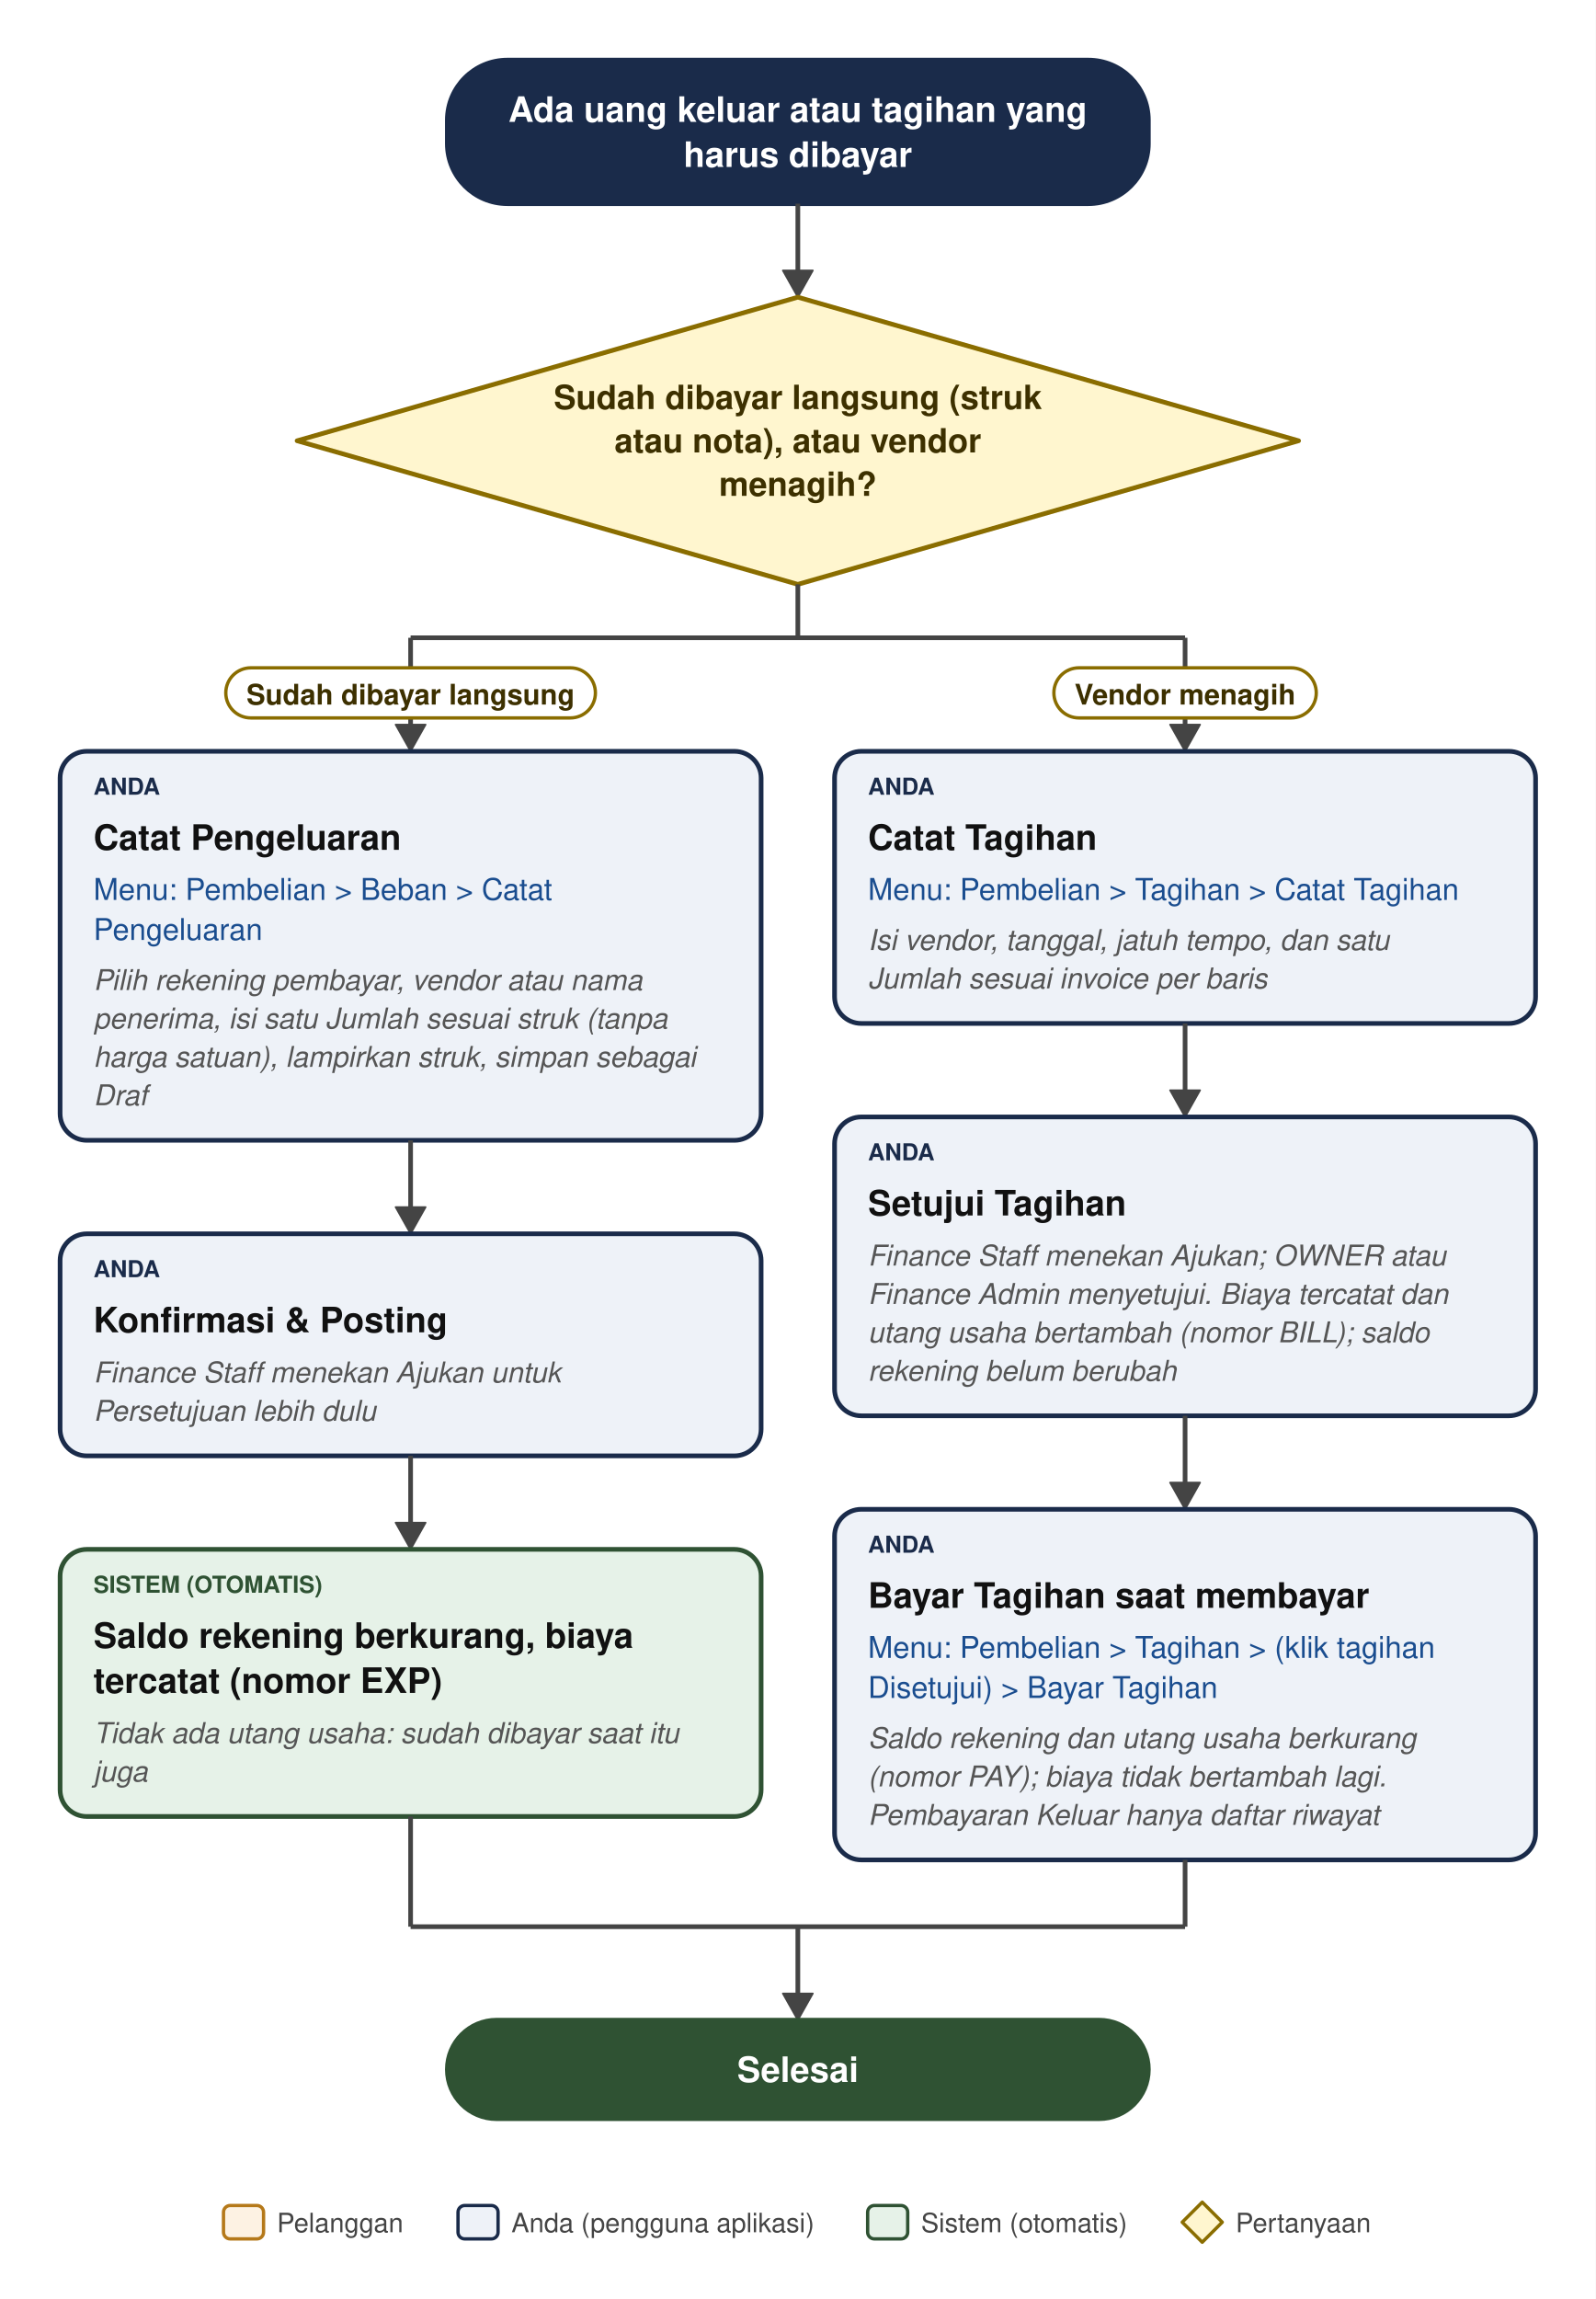
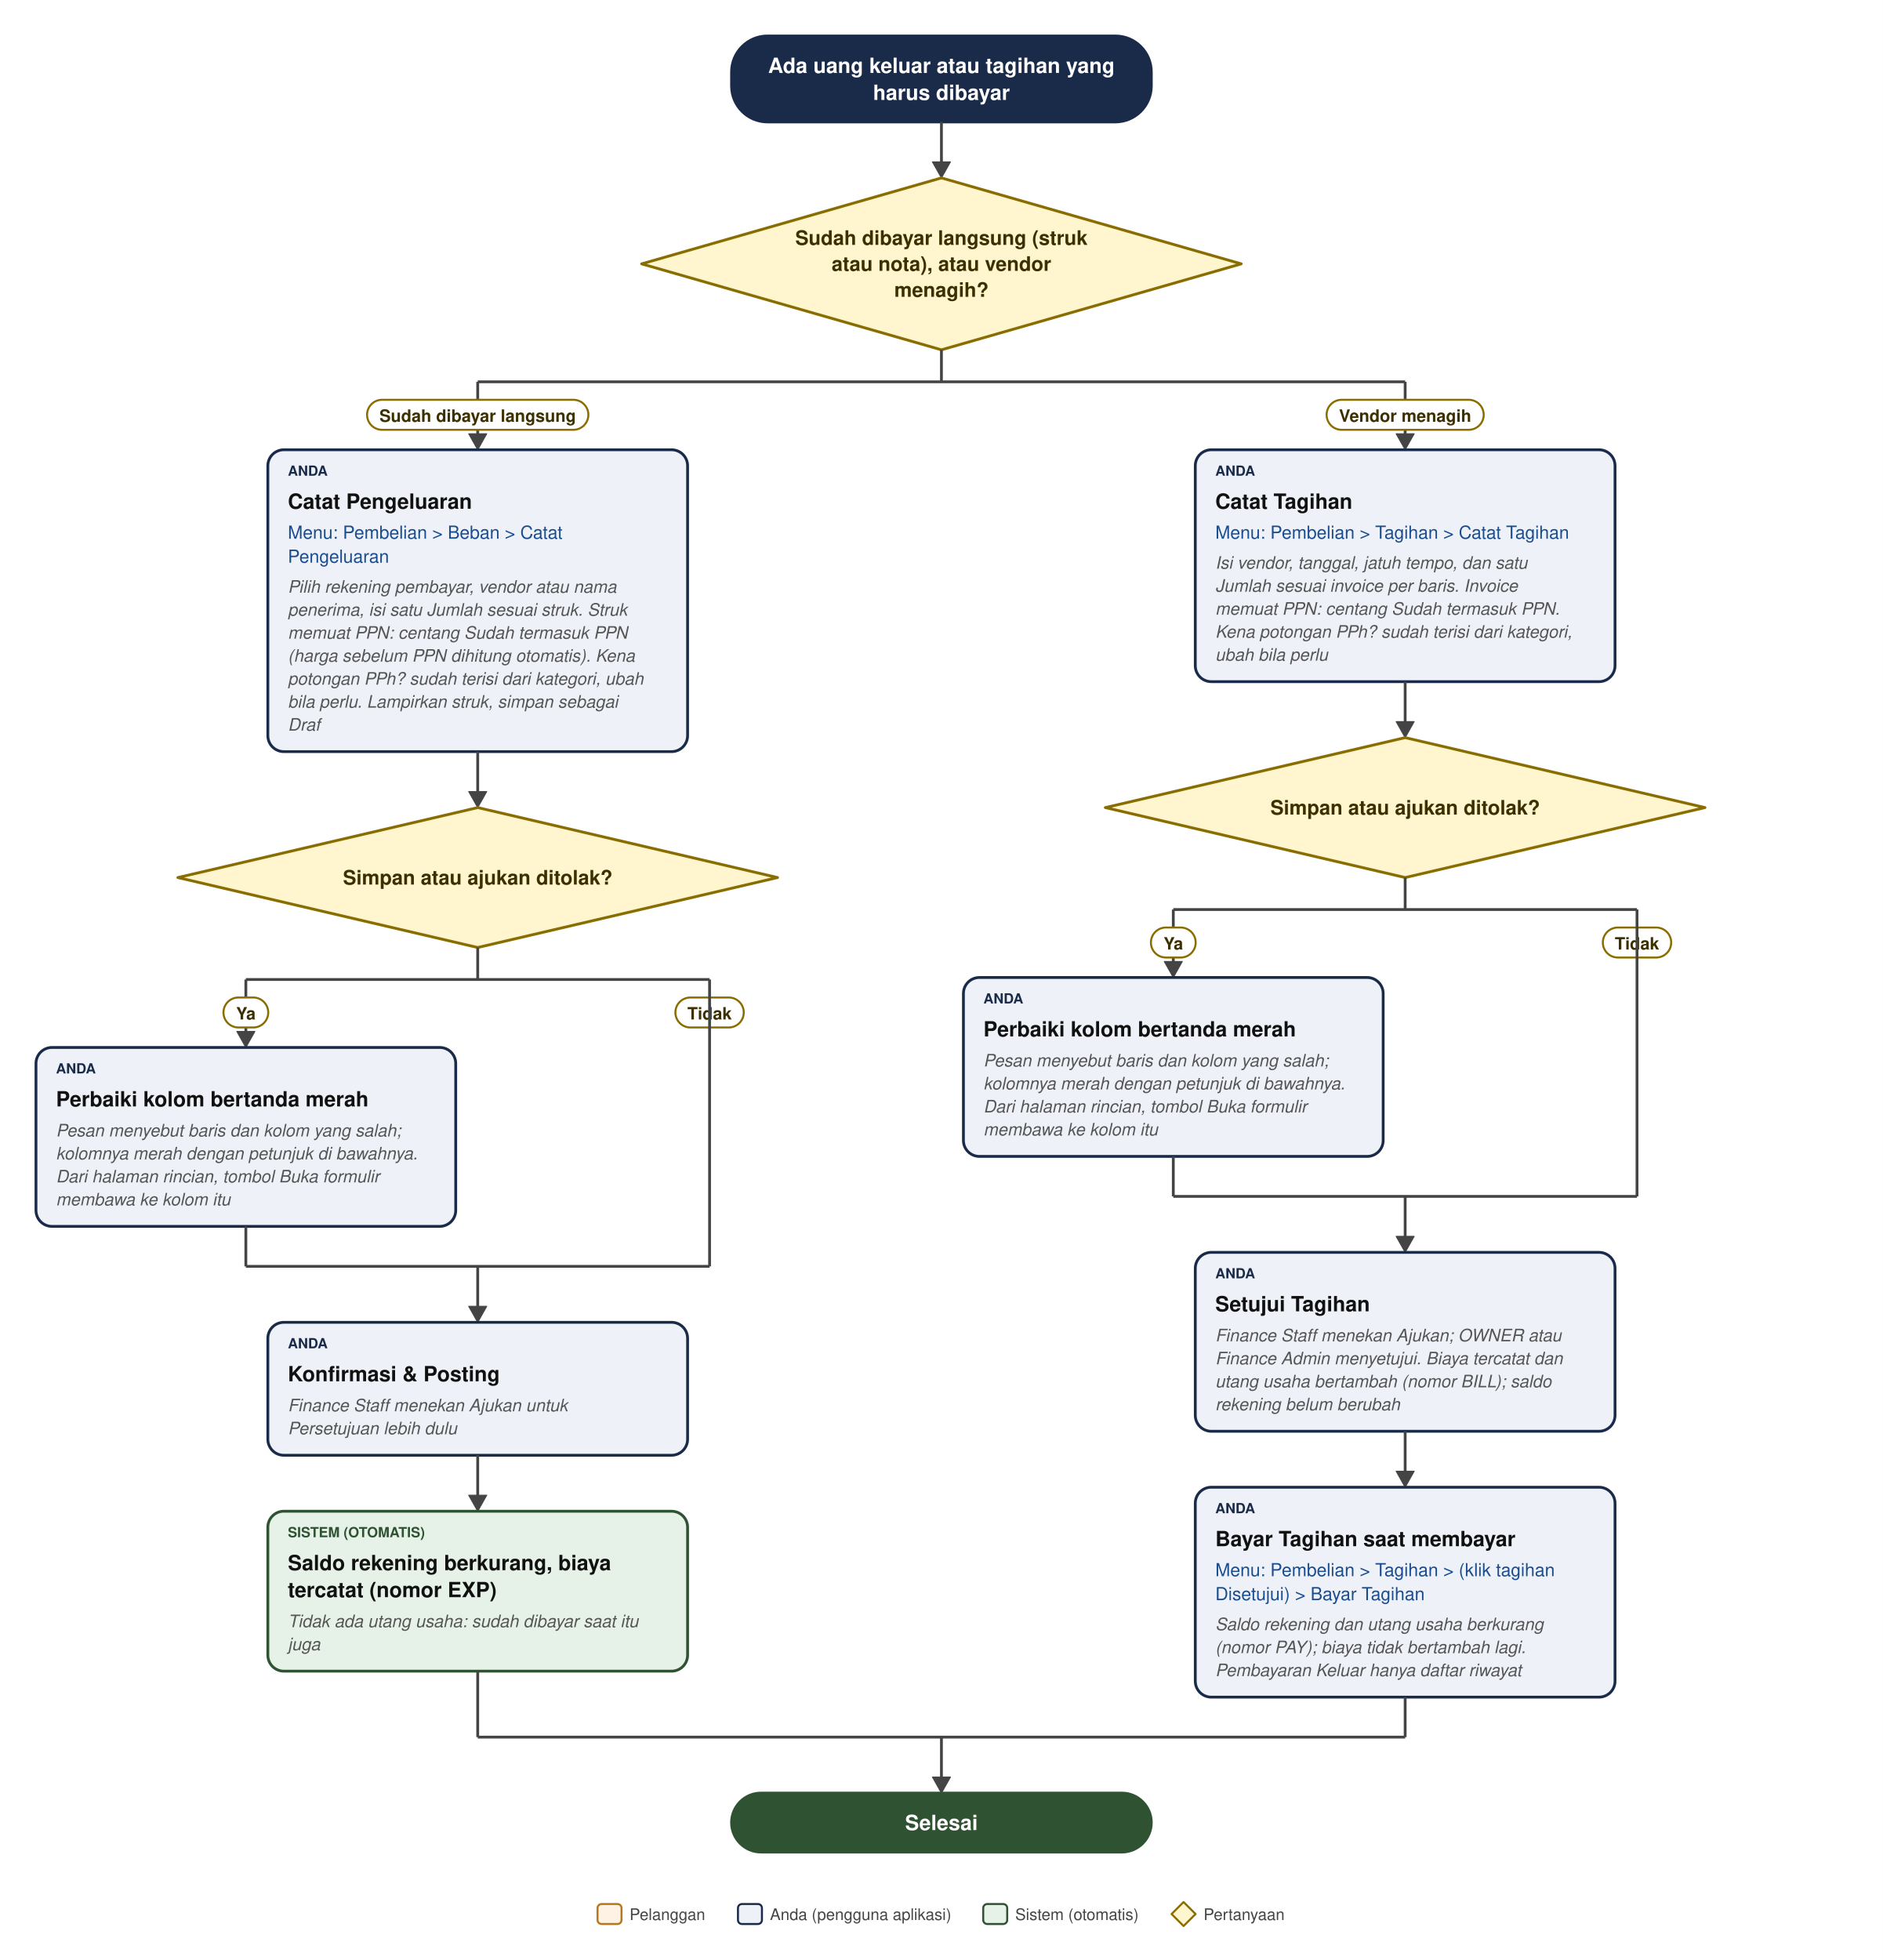
- <svg xmlns="http://www.w3.org/2000/svg" viewBox="0 0 478 688.5" width="478" height="688.5" role="img" aria-label="Mau Mencatat Pengeluaran atau Membayar Vendor: Pakai Menu yang Mana?" font-family="Helvetica, Arial, sans-serif">
+ <svg xmlns="http://www.w3.org/2000/svg" viewBox="0 0 942 980.5" width="942" height="980.5" role="img" aria-label="Mau Mencatat Pengeluaran atau Membayar Vendor: Pakai Menu yang Mana?" font-family="Helvetica, Arial, sans-serif">
  <rect width="100%" height="100%" fill="#ffffff" />
-   <rect x="134" y="18" width="210" height="43" rx="18" fill="#1a2b4a" stroke="#1a2b4a" stroke-width="1.4" />
-   <text x="239" y="36.5" font-size="10.5" font-weight="bold" fill="#ffffff" text-anchor="middle">Ada uang keluar atau tagihan yang</text>
-   <text x="239" y="50" font-size="10.5" font-weight="bold" fill="#ffffff" text-anchor="middle">harus dibayar</text>
-   <polyline points="239,61 239,84" fill="none" stroke="#444444" stroke-width="1.4" />
-   <polygon points="239,89 234.5,81 243.5,81" fill="#444444" stroke="#444444" stroke-width="0.5" stroke-linejoin="round" />
-   <polygon points="239,89 389,132 239,175 89,132" fill="#fff6cf" stroke="#8a6d00" stroke-width="1.4" stroke-linejoin="round" />
-   <text x="239" y="122.5" font-size="10" font-weight="bold" fill="#3d3000" text-anchor="middle">Sudah dibayar langsung (struk</text>
-   <text x="239" y="135.5" font-size="10" font-weight="bold" fill="#3d3000" text-anchor="middle">atau nota), atau vendor</text>
-   <text x="239" y="148.5" font-size="10" font-weight="bold" fill="#3d3000" text-anchor="middle">menagih?</text>
-   <polyline points="239,175 239,191" fill="none" stroke="#444444" stroke-width="1.4" />
-   <polyline points="123,191 355,191" fill="none" stroke="#444444" stroke-width="1.4" />
-   <polyline points="123,191 123,220" fill="none" stroke="#444444" stroke-width="1.4" />
-   <polygon points="123,225 118.5,217 127.5,217" fill="#444444" stroke="#444444" stroke-width="0.5" stroke-linejoin="round" />
-   <rect x="18" y="225" width="210" height="116.5" rx="8" fill="#eef2f8" stroke="#1a2b4a" stroke-width="1.4" />
-   <text x="28" y="238" font-size="7" font-weight="bold" fill="#1a2b4a" text-anchor="start">ANDA</text>
-   <text x="28" y="254.5" font-size="10.5" font-weight="bold" fill="#111111" text-anchor="start">Catat Pengeluaran</text>
-   <text x="28" y="269.5" font-size="9" fill="#1a4d8f" text-anchor="start">Menu: Pembelian &gt; Beban &gt; Catat</text>
-   <text x="28" y="281.5" font-size="9" fill="#1a4d8f" text-anchor="start">Pengeluaran</text>
-   <text x="28" y="296.5" font-size="8.6" font-style="italic" fill="#555555" text-anchor="start">Pilih rekening pembayar, vendor atau nama</text>
-   <text x="28" y="308" font-size="8.6" font-style="italic" fill="#555555" text-anchor="start">penerima, isi satu Jumlah sesuai struk (tanpa</text>
-   <text x="28" y="319.5" font-size="8.6" font-style="italic" fill="#555555" text-anchor="start">harga satuan), lampirkan struk, simpan sebagai</text>
-   <text x="28" y="331" font-size="8.6" font-style="italic" fill="#555555" text-anchor="start">Draf</text>
-   <polyline points="123,341.5 123,364.5" fill="none" stroke="#444444" stroke-width="1.4" />
-   <polygon points="123,369.5 118.5,361.5 127.5,361.5" fill="#444444" stroke="#444444" stroke-width="0.5" stroke-linejoin="round" />
-   <rect x="18" y="369.5" width="210" height="66.5" rx="8" fill="#eef2f8" stroke="#1a2b4a" stroke-width="1.4" />
-   <text x="28" y="382.5" font-size="7" font-weight="bold" fill="#1a2b4a" text-anchor="start">ANDA</text>
-   <text x="28" y="399" font-size="10.5" font-weight="bold" fill="#111111" text-anchor="start">Konfirmasi &amp; Posting</text>
-   <text x="28" y="414" font-size="8.6" font-style="italic" fill="#555555" text-anchor="start">Finance Staff menekan Ajukan untuk</text>
-   <text x="28" y="425.5" font-size="8.6" font-style="italic" fill="#555555" text-anchor="start">Persetujuan lebih dulu</text>
-   <polyline points="123,436 123,459" fill="none" stroke="#444444" stroke-width="1.4" />
-   <polygon points="123,464 118.5,456 127.5,456" fill="#444444" stroke="#444444" stroke-width="0.5" stroke-linejoin="round" />
-   <rect x="18" y="464" width="210" height="80" rx="8" fill="#e6f2e8" stroke="#2f5233" stroke-width="1.4" />
-   <text x="28" y="477" font-size="7" font-weight="bold" fill="#2f5233" text-anchor="start">SISTEM (OTOMATIS)</text>
-   <text x="28" y="493.5" font-size="10.5" font-weight="bold" fill="#111111" text-anchor="start">Saldo rekening berkurang, biaya</text>
-   <text x="28" y="507" font-size="10.5" font-weight="bold" fill="#111111" text-anchor="start">tercatat (nomor EXP)</text>
-   <text x="28" y="522" font-size="8.6" font-style="italic" fill="#555555" text-anchor="start">Tidak ada utang usaha: sudah dibayar saat itu</text>
-   <text x="28" y="533.5" font-size="8.6" font-style="italic" fill="#555555" text-anchor="start">juga</text>
-   <rect x="67.64" y="200" width="110.72" height="15" rx="7.5" fill="#ffffff" stroke="#8a6d00" stroke-width="1" />
-   <text x="123" y="211" font-size="8.5" font-weight="bold" fill="#3d3000" text-anchor="middle">Sudah dibayar langsung</text>
-   <polyline points="355,191 355,220" fill="none" stroke="#444444" stroke-width="1.4" />
-   <polygon points="355,225 350.5,217 359.5,217" fill="#444444" stroke="#444444" stroke-width="0.5" stroke-linejoin="round" />
-   <rect x="250" y="225" width="210" height="81.5" rx="8" fill="#eef2f8" stroke="#1a2b4a" stroke-width="1.4" />
-   <text x="260" y="238" font-size="7" font-weight="bold" fill="#1a2b4a" text-anchor="start">ANDA</text>
-   <text x="260" y="254.5" font-size="10.5" font-weight="bold" fill="#111111" text-anchor="start">Catat Tagihan</text>
-   <text x="260" y="269.5" font-size="9" fill="#1a4d8f" text-anchor="start">Menu: Pembelian &gt; Tagihan &gt; Catat Tagihan</text>
-   <text x="260" y="284.5" font-size="8.6" font-style="italic" fill="#555555" text-anchor="start">Isi vendor, tanggal, jatuh tempo, dan satu</text>
-   <text x="260" y="296" font-size="8.6" font-style="italic" fill="#555555" text-anchor="start">Jumlah sesuai invoice per baris</text>
-   <polyline points="355,306.5 355,329.5" fill="none" stroke="#444444" stroke-width="1.4" />
-   <polygon points="355,334.5 350.5,326.5 359.5,326.5" fill="#444444" stroke="#444444" stroke-width="0.5" stroke-linejoin="round" />
-   <rect x="250" y="334.5" width="210" height="89.5" rx="8" fill="#eef2f8" stroke="#1a2b4a" stroke-width="1.4" />
-   <text x="260" y="347.5" font-size="7" font-weight="bold" fill="#1a2b4a" text-anchor="start">ANDA</text>
-   <text x="260" y="364" font-size="10.5" font-weight="bold" fill="#111111" text-anchor="start">Setujui Tagihan</text>
-   <text x="260" y="379" font-size="8.6" font-style="italic" fill="#555555" text-anchor="start">Finance Staff menekan Ajukan; OWNER atau</text>
-   <text x="260" y="390.5" font-size="8.6" font-style="italic" fill="#555555" text-anchor="start">Finance Admin menyetujui. Biaya tercatat dan</text>
-   <text x="260" y="402" font-size="8.6" font-style="italic" fill="#555555" text-anchor="start">utang usaha bertambah (nomor BILL); saldo</text>
-   <text x="260" y="413.5" font-size="8.6" font-style="italic" fill="#555555" text-anchor="start">rekening belum berubah</text>
-   <polyline points="355,424 355,447" fill="none" stroke="#444444" stroke-width="1.4" />
-   <polygon points="355,452 350.5,444 359.5,444" fill="#444444" stroke="#444444" stroke-width="0.5" stroke-linejoin="round" />
-   <rect x="250" y="452" width="210" height="105" rx="8" fill="#eef2f8" stroke="#1a2b4a" stroke-width="1.4" />
-   <text x="260" y="465" font-size="7" font-weight="bold" fill="#1a2b4a" text-anchor="start">ANDA</text>
-   <text x="260" y="481.5" font-size="10.5" font-weight="bold" fill="#111111" text-anchor="start">Bayar Tagihan saat membayar</text>
-   <text x="260" y="496.5" font-size="9" fill="#1a4d8f" text-anchor="start">Menu: Pembelian &gt; Tagihan &gt; (klik tagihan</text>
-   <text x="260" y="508.5" font-size="9" fill="#1a4d8f" text-anchor="start">Disetujui) &gt; Bayar Tagihan</text>
-   <text x="260" y="523.5" font-size="8.6" font-style="italic" fill="#555555" text-anchor="start">Saldo rekening dan utang usaha berkurang</text>
-   <text x="260" y="535" font-size="8.6" font-style="italic" fill="#555555" text-anchor="start">(nomor PAY); biaya tidak bertambah lagi.</text>
-   <text x="260" y="546.5" font-size="8.6" font-style="italic" fill="#555555" text-anchor="start">Pembayaran Keluar hanya daftar riwayat</text>
-   <rect x="315.7" y="200" width="78.6" height="15" rx="7.5" fill="#ffffff" stroke="#8a6d00" stroke-width="1" />
-   <text x="355" y="211" font-size="8.5" font-weight="bold" fill="#3d3000" text-anchor="middle">Vendor menagih</text>
-   <polyline points="123,544 123,577" fill="none" stroke="#444444" stroke-width="1.4" />
-   <polyline points="355,557 355,577" fill="none" stroke="#444444" stroke-width="1.4" />
-   <polyline points="123,577 355,577" fill="none" stroke="#444444" stroke-width="1.4" />
-   <polyline points="239,577 239,600" fill="none" stroke="#444444" stroke-width="1.4" />
-   <polygon points="239,605 234.5,597 243.5,597" fill="#444444" stroke="#444444" stroke-width="0.5" stroke-linejoin="round" />
-   <rect x="134" y="605" width="210" height="29.5" rx="14.75" fill="#2f5233" stroke="#2f5233" stroke-width="1.4" />
-   <text x="239" y="623.5" font-size="10.5" font-weight="bold" fill="#ffffff" text-anchor="middle">Selesai</text>
-   <rect x="66.95" y="660.5" width="12" height="10" rx="2" fill="#fdf2e3" stroke="#b5791a" stroke-width="1" />
-   <text x="82.95" y="668.5" font-size="8" fill="#444444" text-anchor="start">Pelanggan</text>
-   <rect x="137.2" y="660.5" width="12" height="10" rx="2" fill="#eef2f8" stroke="#1a2b4a" stroke-width="1" />
-   <text x="153.2" y="668.5" font-size="8" fill="#444444" text-anchor="start">Anda (pengguna aplikasi)</text>
-   <rect x="259.91" y="660.5" width="12" height="10" rx="2" fill="#e6f2e8" stroke="#2f5233" stroke-width="1" />
-   <text x="275.91" y="668.5" font-size="8" fill="#444444" text-anchor="start">Sistem (otomatis)</text>
-   <polygon points="360.14,659.5 366.14,665.5 360.14,671.5 354.14,665.5" fill="#fff6cf" stroke="#8a6d00" stroke-width="1" stroke-linejoin="round" />
-   <text x="370.14" y="668.5" font-size="8" fill="#444444" text-anchor="start">Pertanyaan</text>
+   <rect x="366" y="18" width="210" height="43" rx="18" fill="#1a2b4a" stroke="#1a2b4a" stroke-width="1.4" />
+   <text x="471" y="36.5" font-size="10.5" font-weight="bold" fill="#ffffff" text-anchor="middle">Ada uang keluar atau tagihan yang</text>
+   <text x="471" y="50" font-size="10.5" font-weight="bold" fill="#ffffff" text-anchor="middle">harus dibayar</text>
+   <polyline points="471,61 471,84" fill="none" stroke="#444444" stroke-width="1.4" />
+   <polygon points="471,89 466.5,81 475.5,81" fill="#444444" stroke="#444444" stroke-width="0.5" stroke-linejoin="round" />
+   <polygon points="471,89 621,132 471,175 321,132" fill="#fff6cf" stroke="#8a6d00" stroke-width="1.4" stroke-linejoin="round" />
+   <text x="471" y="122.5" font-size="10" font-weight="bold" fill="#3d3000" text-anchor="middle">Sudah dibayar langsung (struk</text>
+   <text x="471" y="135.5" font-size="10" font-weight="bold" fill="#3d3000" text-anchor="middle">atau nota), atau vendor</text>
+   <text x="471" y="148.5" font-size="10" font-weight="bold" fill="#3d3000" text-anchor="middle">menagih?</text>
+   <polyline points="471,175 471,191" fill="none" stroke="#444444" stroke-width="1.4" />
+   <polyline points="239,191 703,191" fill="none" stroke="#444444" stroke-width="1.4" />
+   <polyline points="239,191 239,220" fill="none" stroke="#444444" stroke-width="1.4" />
+   <polygon points="239,225 234.5,217 243.5,217" fill="#444444" stroke="#444444" stroke-width="0.5" stroke-linejoin="round" />
+   <rect x="134" y="225" width="210" height="151" rx="8" fill="#eef2f8" stroke="#1a2b4a" stroke-width="1.4" />
+   <text x="144" y="238" font-size="7" font-weight="bold" fill="#1a2b4a" text-anchor="start">ANDA</text>
+   <text x="144" y="254.5" font-size="10.5" font-weight="bold" fill="#111111" text-anchor="start">Catat Pengeluaran</text>
+   <text x="144" y="269.5" font-size="9" fill="#1a4d8f" text-anchor="start">Menu: Pembelian &gt; Beban &gt; Catat</text>
+   <text x="144" y="281.5" font-size="9" fill="#1a4d8f" text-anchor="start">Pengeluaran</text>
+   <text x="144" y="296.5" font-size="8.6" font-style="italic" fill="#555555" text-anchor="start">Pilih rekening pembayar, vendor atau nama</text>
+   <text x="144" y="308" font-size="8.6" font-style="italic" fill="#555555" text-anchor="start">penerima, isi satu Jumlah sesuai struk. Struk</text>
+   <text x="144" y="319.5" font-size="8.6" font-style="italic" fill="#555555" text-anchor="start">memuat PPN: centang Sudah termasuk PPN</text>
+   <text x="144" y="331" font-size="8.6" font-style="italic" fill="#555555" text-anchor="start">(harga sebelum PPN dihitung otomatis). Kena</text>
+   <text x="144" y="342.5" font-size="8.6" font-style="italic" fill="#555555" text-anchor="start">potongan PPh? sudah terisi dari kategori, ubah</text>
+   <text x="144" y="354" font-size="8.6" font-style="italic" fill="#555555" text-anchor="start">bila perlu. Lampirkan struk, simpan sebagai</text>
+   <text x="144" y="365.5" font-size="8.6" font-style="italic" fill="#555555" text-anchor="start">Draf</text>
+   <polyline points="239,376 239,399" fill="none" stroke="#444444" stroke-width="1.4" />
+   <polygon points="239,404 234.5,396 243.5,396" fill="#444444" stroke="#444444" stroke-width="0.5" stroke-linejoin="round" />
+   <polygon points="239,404 389,439 239,474 89,439" fill="#fff6cf" stroke="#8a6d00" stroke-width="1.4" stroke-linejoin="round" />
+   <text x="239" y="442.5" font-size="10" font-weight="bold" fill="#3d3000" text-anchor="middle">Simpan atau ajukan ditolak?</text>
+   <polyline points="239,474 239,490" fill="none" stroke="#444444" stroke-width="1.4" />
+   <polyline points="123,490 355,490" fill="none" stroke="#444444" stroke-width="1.4" />
+   <polyline points="123,490 123,519" fill="none" stroke="#444444" stroke-width="1.4" />
+   <polygon points="123,524 118.5,516 127.5,516" fill="#444444" stroke="#444444" stroke-width="0.5" stroke-linejoin="round" />
+   <rect x="18" y="524" width="210" height="89.5" rx="8" fill="#eef2f8" stroke="#1a2b4a" stroke-width="1.4" />
+   <text x="28" y="537" font-size="7" font-weight="bold" fill="#1a2b4a" text-anchor="start">ANDA</text>
+   <text x="28" y="553.5" font-size="10.5" font-weight="bold" fill="#111111" text-anchor="start">Perbaiki kolom bertanda merah</text>
+   <text x="28" y="568.5" font-size="8.6" font-style="italic" fill="#555555" text-anchor="start">Pesan menyebut baris dan kolom yang salah;</text>
+   <text x="28" y="580" font-size="8.6" font-style="italic" fill="#555555" text-anchor="start">kolomnya merah dengan petunjuk di bawahnya.</text>
+   <text x="28" y="591.5" font-size="8.6" font-style="italic" fill="#555555" text-anchor="start">Dari halaman rincian, tombol Buka formulir</text>
+   <text x="28" y="603" font-size="8.6" font-style="italic" fill="#555555" text-anchor="start">membawa ke kolom itu</text>
+   <rect x="111.8" y="499" width="22.4" height="15" rx="7.5" fill="#ffffff" stroke="#8a6d00" stroke-width="1" />
+   <text x="123" y="510" font-size="8.5" font-weight="bold" fill="#3d3000" text-anchor="middle">Ya</text>
+   <rect x="337.9" y="499" width="34.2" height="15" rx="7.5" fill="#ffffff" stroke="#8a6d00" stroke-width="1" />
+   <text x="355" y="510" font-size="8.5" font-weight="bold" fill="#3d3000" text-anchor="middle">Tidak</text>
+   <polyline points="123,613.5 123,633.5" fill="none" stroke="#444444" stroke-width="1.4" />
+   <polyline points="355,490 355,633.5" fill="none" stroke="#444444" stroke-width="1.4" />
+   <polyline points="123,633.5 355,633.5" fill="none" stroke="#444444" stroke-width="1.4" />
+   <polyline points="239,633.5 239,656.5" fill="none" stroke="#444444" stroke-width="1.4" />
+   <polygon points="239,661.5 234.5,653.5 243.5,653.5" fill="#444444" stroke="#444444" stroke-width="0.5" stroke-linejoin="round" />
+   <rect x="134" y="661.5" width="210" height="66.5" rx="8" fill="#eef2f8" stroke="#1a2b4a" stroke-width="1.4" />
+   <text x="144" y="674.5" font-size="7" font-weight="bold" fill="#1a2b4a" text-anchor="start">ANDA</text>
+   <text x="144" y="691" font-size="10.5" font-weight="bold" fill="#111111" text-anchor="start">Konfirmasi &amp; Posting</text>
+   <text x="144" y="706" font-size="8.6" font-style="italic" fill="#555555" text-anchor="start">Finance Staff menekan Ajukan untuk</text>
+   <text x="144" y="717.5" font-size="8.6" font-style="italic" fill="#555555" text-anchor="start">Persetujuan lebih dulu</text>
+   <polyline points="239,728 239,751" fill="none" stroke="#444444" stroke-width="1.4" />
+   <polygon points="239,756 234.5,748 243.5,748" fill="#444444" stroke="#444444" stroke-width="0.5" stroke-linejoin="round" />
+   <rect x="134" y="756" width="210" height="80" rx="8" fill="#e6f2e8" stroke="#2f5233" stroke-width="1.4" />
+   <text x="144" y="769" font-size="7" font-weight="bold" fill="#2f5233" text-anchor="start">SISTEM (OTOMATIS)</text>
+   <text x="144" y="785.5" font-size="10.5" font-weight="bold" fill="#111111" text-anchor="start">Saldo rekening berkurang, biaya</text>
+   <text x="144" y="799" font-size="10.5" font-weight="bold" fill="#111111" text-anchor="start">tercatat (nomor EXP)</text>
+   <text x="144" y="814" font-size="8.6" font-style="italic" fill="#555555" text-anchor="start">Tidak ada utang usaha: sudah dibayar saat itu</text>
+   <text x="144" y="825.5" font-size="8.6" font-style="italic" fill="#555555" text-anchor="start">juga</text>
+   <rect x="183.64" y="200" width="110.72" height="15" rx="7.5" fill="#ffffff" stroke="#8a6d00" stroke-width="1" />
+   <text x="239" y="211" font-size="8.5" font-weight="bold" fill="#3d3000" text-anchor="middle">Sudah dibayar langsung</text>
+   <polyline points="703,191 703,220" fill="none" stroke="#444444" stroke-width="1.4" />
+   <polygon points="703,225 698.5,217 707.5,217" fill="#444444" stroke="#444444" stroke-width="0.5" stroke-linejoin="round" />
+   <rect x="598" y="225" width="210" height="116" rx="8" fill="#eef2f8" stroke="#1a2b4a" stroke-width="1.4" />
+   <text x="608" y="238" font-size="7" font-weight="bold" fill="#1a2b4a" text-anchor="start">ANDA</text>
+   <text x="608" y="254.5" font-size="10.5" font-weight="bold" fill="#111111" text-anchor="start">Catat Tagihan</text>
+   <text x="608" y="269.5" font-size="9" fill="#1a4d8f" text-anchor="start">Menu: Pembelian &gt; Tagihan &gt; Catat Tagihan</text>
+   <text x="608" y="284.5" font-size="8.6" font-style="italic" fill="#555555" text-anchor="start">Isi vendor, tanggal, jatuh tempo, dan satu</text>
+   <text x="608" y="296" font-size="8.6" font-style="italic" fill="#555555" text-anchor="start">Jumlah sesuai invoice per baris. Invoice</text>
+   <text x="608" y="307.5" font-size="8.6" font-style="italic" fill="#555555" text-anchor="start">memuat PPN: centang Sudah termasuk PPN.</text>
+   <text x="608" y="319" font-size="8.6" font-style="italic" fill="#555555" text-anchor="start">Kena potongan PPh? sudah terisi dari kategori,</text>
+   <text x="608" y="330.5" font-size="8.6" font-style="italic" fill="#555555" text-anchor="start">ubah bila perlu</text>
+   <polyline points="703,341 703,364" fill="none" stroke="#444444" stroke-width="1.4" />
+   <polygon points="703,369 698.5,361 707.5,361" fill="#444444" stroke="#444444" stroke-width="0.5" stroke-linejoin="round" />
+   <polygon points="703,369 853,404 703,439 553,404" fill="#fff6cf" stroke="#8a6d00" stroke-width="1.4" stroke-linejoin="round" />
+   <text x="703" y="407.5" font-size="10" font-weight="bold" fill="#3d3000" text-anchor="middle">Simpan atau ajukan ditolak?</text>
+   <polyline points="703,439 703,455" fill="none" stroke="#444444" stroke-width="1.4" />
+   <polyline points="587,455 819,455" fill="none" stroke="#444444" stroke-width="1.4" />
+   <polyline points="587,455 587,484" fill="none" stroke="#444444" stroke-width="1.4" />
+   <polygon points="587,489 582.5,481 591.5,481" fill="#444444" stroke="#444444" stroke-width="0.5" stroke-linejoin="round" />
+   <rect x="482" y="489" width="210" height="89.5" rx="8" fill="#eef2f8" stroke="#1a2b4a" stroke-width="1.4" />
+   <text x="492" y="502" font-size="7" font-weight="bold" fill="#1a2b4a" text-anchor="start">ANDA</text>
+   <text x="492" y="518.5" font-size="10.5" font-weight="bold" fill="#111111" text-anchor="start">Perbaiki kolom bertanda merah</text>
+   <text x="492" y="533.5" font-size="8.6" font-style="italic" fill="#555555" text-anchor="start">Pesan menyebut baris dan kolom yang salah;</text>
+   <text x="492" y="545" font-size="8.6" font-style="italic" fill="#555555" text-anchor="start">kolomnya merah dengan petunjuk di bawahnya.</text>
+   <text x="492" y="556.5" font-size="8.6" font-style="italic" fill="#555555" text-anchor="start">Dari halaman rincian, tombol Buka formulir</text>
+   <text x="492" y="568" font-size="8.6" font-style="italic" fill="#555555" text-anchor="start">membawa ke kolom itu</text>
+   <rect x="575.8" y="464" width="22.4" height="15" rx="7.5" fill="#ffffff" stroke="#8a6d00" stroke-width="1" />
+   <text x="587" y="475" font-size="8.5" font-weight="bold" fill="#3d3000" text-anchor="middle">Ya</text>
+   <rect x="801.9" y="464" width="34.2" height="15" rx="7.5" fill="#ffffff" stroke="#8a6d00" stroke-width="1" />
+   <text x="819" y="475" font-size="8.5" font-weight="bold" fill="#3d3000" text-anchor="middle">Tidak</text>
+   <polyline points="587,578.5 587,598.5" fill="none" stroke="#444444" stroke-width="1.4" />
+   <polyline points="819,455 819,598.5" fill="none" stroke="#444444" stroke-width="1.4" />
+   <polyline points="587,598.5 819,598.5" fill="none" stroke="#444444" stroke-width="1.4" />
+   <polyline points="703,598.5 703,621.5" fill="none" stroke="#444444" stroke-width="1.4" />
+   <polygon points="703,626.5 698.5,618.5 707.5,618.5" fill="#444444" stroke="#444444" stroke-width="0.5" stroke-linejoin="round" />
+   <rect x="598" y="626.5" width="210" height="89.5" rx="8" fill="#eef2f8" stroke="#1a2b4a" stroke-width="1.4" />
+   <text x="608" y="639.5" font-size="7" font-weight="bold" fill="#1a2b4a" text-anchor="start">ANDA</text>
+   <text x="608" y="656" font-size="10.5" font-weight="bold" fill="#111111" text-anchor="start">Setujui Tagihan</text>
+   <text x="608" y="671" font-size="8.6" font-style="italic" fill="#555555" text-anchor="start">Finance Staff menekan Ajukan; OWNER atau</text>
+   <text x="608" y="682.5" font-size="8.6" font-style="italic" fill="#555555" text-anchor="start">Finance Admin menyetujui. Biaya tercatat dan</text>
+   <text x="608" y="694" font-size="8.6" font-style="italic" fill="#555555" text-anchor="start">utang usaha bertambah (nomor BILL); saldo</text>
+   <text x="608" y="705.5" font-size="8.6" font-style="italic" fill="#555555" text-anchor="start">rekening belum berubah</text>
+   <polyline points="703,716 703,739" fill="none" stroke="#444444" stroke-width="1.4" />
+   <polygon points="703,744 698.5,736 707.5,736" fill="#444444" stroke="#444444" stroke-width="0.5" stroke-linejoin="round" />
+   <rect x="598" y="744" width="210" height="105" rx="8" fill="#eef2f8" stroke="#1a2b4a" stroke-width="1.4" />
+   <text x="608" y="757" font-size="7" font-weight="bold" fill="#1a2b4a" text-anchor="start">ANDA</text>
+   <text x="608" y="773.5" font-size="10.5" font-weight="bold" fill="#111111" text-anchor="start">Bayar Tagihan saat membayar</text>
+   <text x="608" y="788.5" font-size="9" fill="#1a4d8f" text-anchor="start">Menu: Pembelian &gt; Tagihan &gt; (klik tagihan</text>
+   <text x="608" y="800.5" font-size="9" fill="#1a4d8f" text-anchor="start">Disetujui) &gt; Bayar Tagihan</text>
+   <text x="608" y="815.5" font-size="8.6" font-style="italic" fill="#555555" text-anchor="start">Saldo rekening dan utang usaha berkurang</text>
+   <text x="608" y="827" font-size="8.6" font-style="italic" fill="#555555" text-anchor="start">(nomor PAY); biaya tidak bertambah lagi.</text>
+   <text x="608" y="838.5" font-size="8.6" font-style="italic" fill="#555555" text-anchor="start">Pembayaran Keluar hanya daftar riwayat</text>
+   <rect x="663.7" y="200" width="78.6" height="15" rx="7.5" fill="#ffffff" stroke="#8a6d00" stroke-width="1" />
+   <text x="703" y="211" font-size="8.5" font-weight="bold" fill="#3d3000" text-anchor="middle">Vendor menagih</text>
+   <polyline points="239,836 239,869" fill="none" stroke="#444444" stroke-width="1.4" />
+   <polyline points="703,849 703,869" fill="none" stroke="#444444" stroke-width="1.4" />
+   <polyline points="239,869 703,869" fill="none" stroke="#444444" stroke-width="1.4" />
+   <polyline points="471,869 471,892" fill="none" stroke="#444444" stroke-width="1.4" />
+   <polygon points="471,897 466.5,889 475.5,889" fill="#444444" stroke="#444444" stroke-width="0.5" stroke-linejoin="round" />
+   <rect x="366" y="897" width="210" height="29.5" rx="14.75" fill="#2f5233" stroke="#2f5233" stroke-width="1.4" />
+   <text x="471" y="915.5" font-size="10.5" font-weight="bold" fill="#ffffff" text-anchor="middle">Selesai</text>
+   <rect x="298.95" y="952.5" width="12" height="10" rx="2" fill="#fdf2e3" stroke="#b5791a" stroke-width="1" />
+   <text x="314.95" y="960.5" font-size="8" fill="#444444" text-anchor="start">Pelanggan</text>
+   <rect x="369.2" y="952.5" width="12" height="10" rx="2" fill="#eef2f8" stroke="#1a2b4a" stroke-width="1" />
+   <text x="385.2" y="960.5" font-size="8" fill="#444444" text-anchor="start">Anda (pengguna aplikasi)</text>
+   <rect x="491.91" y="952.5" width="12" height="10" rx="2" fill="#e6f2e8" stroke="#2f5233" stroke-width="1" />
+   <text x="507.91" y="960.5" font-size="8" fill="#444444" text-anchor="start">Sistem (otomatis)</text>
+   <polygon points="592.14,951.5 598.14,957.5 592.14,963.5 586.14,957.5" fill="#fff6cf" stroke="#8a6d00" stroke-width="1" stroke-linejoin="round" />
+   <text x="602.14" y="960.5" font-size="8" fill="#444444" text-anchor="start">Pertanyaan</text>
</svg>
